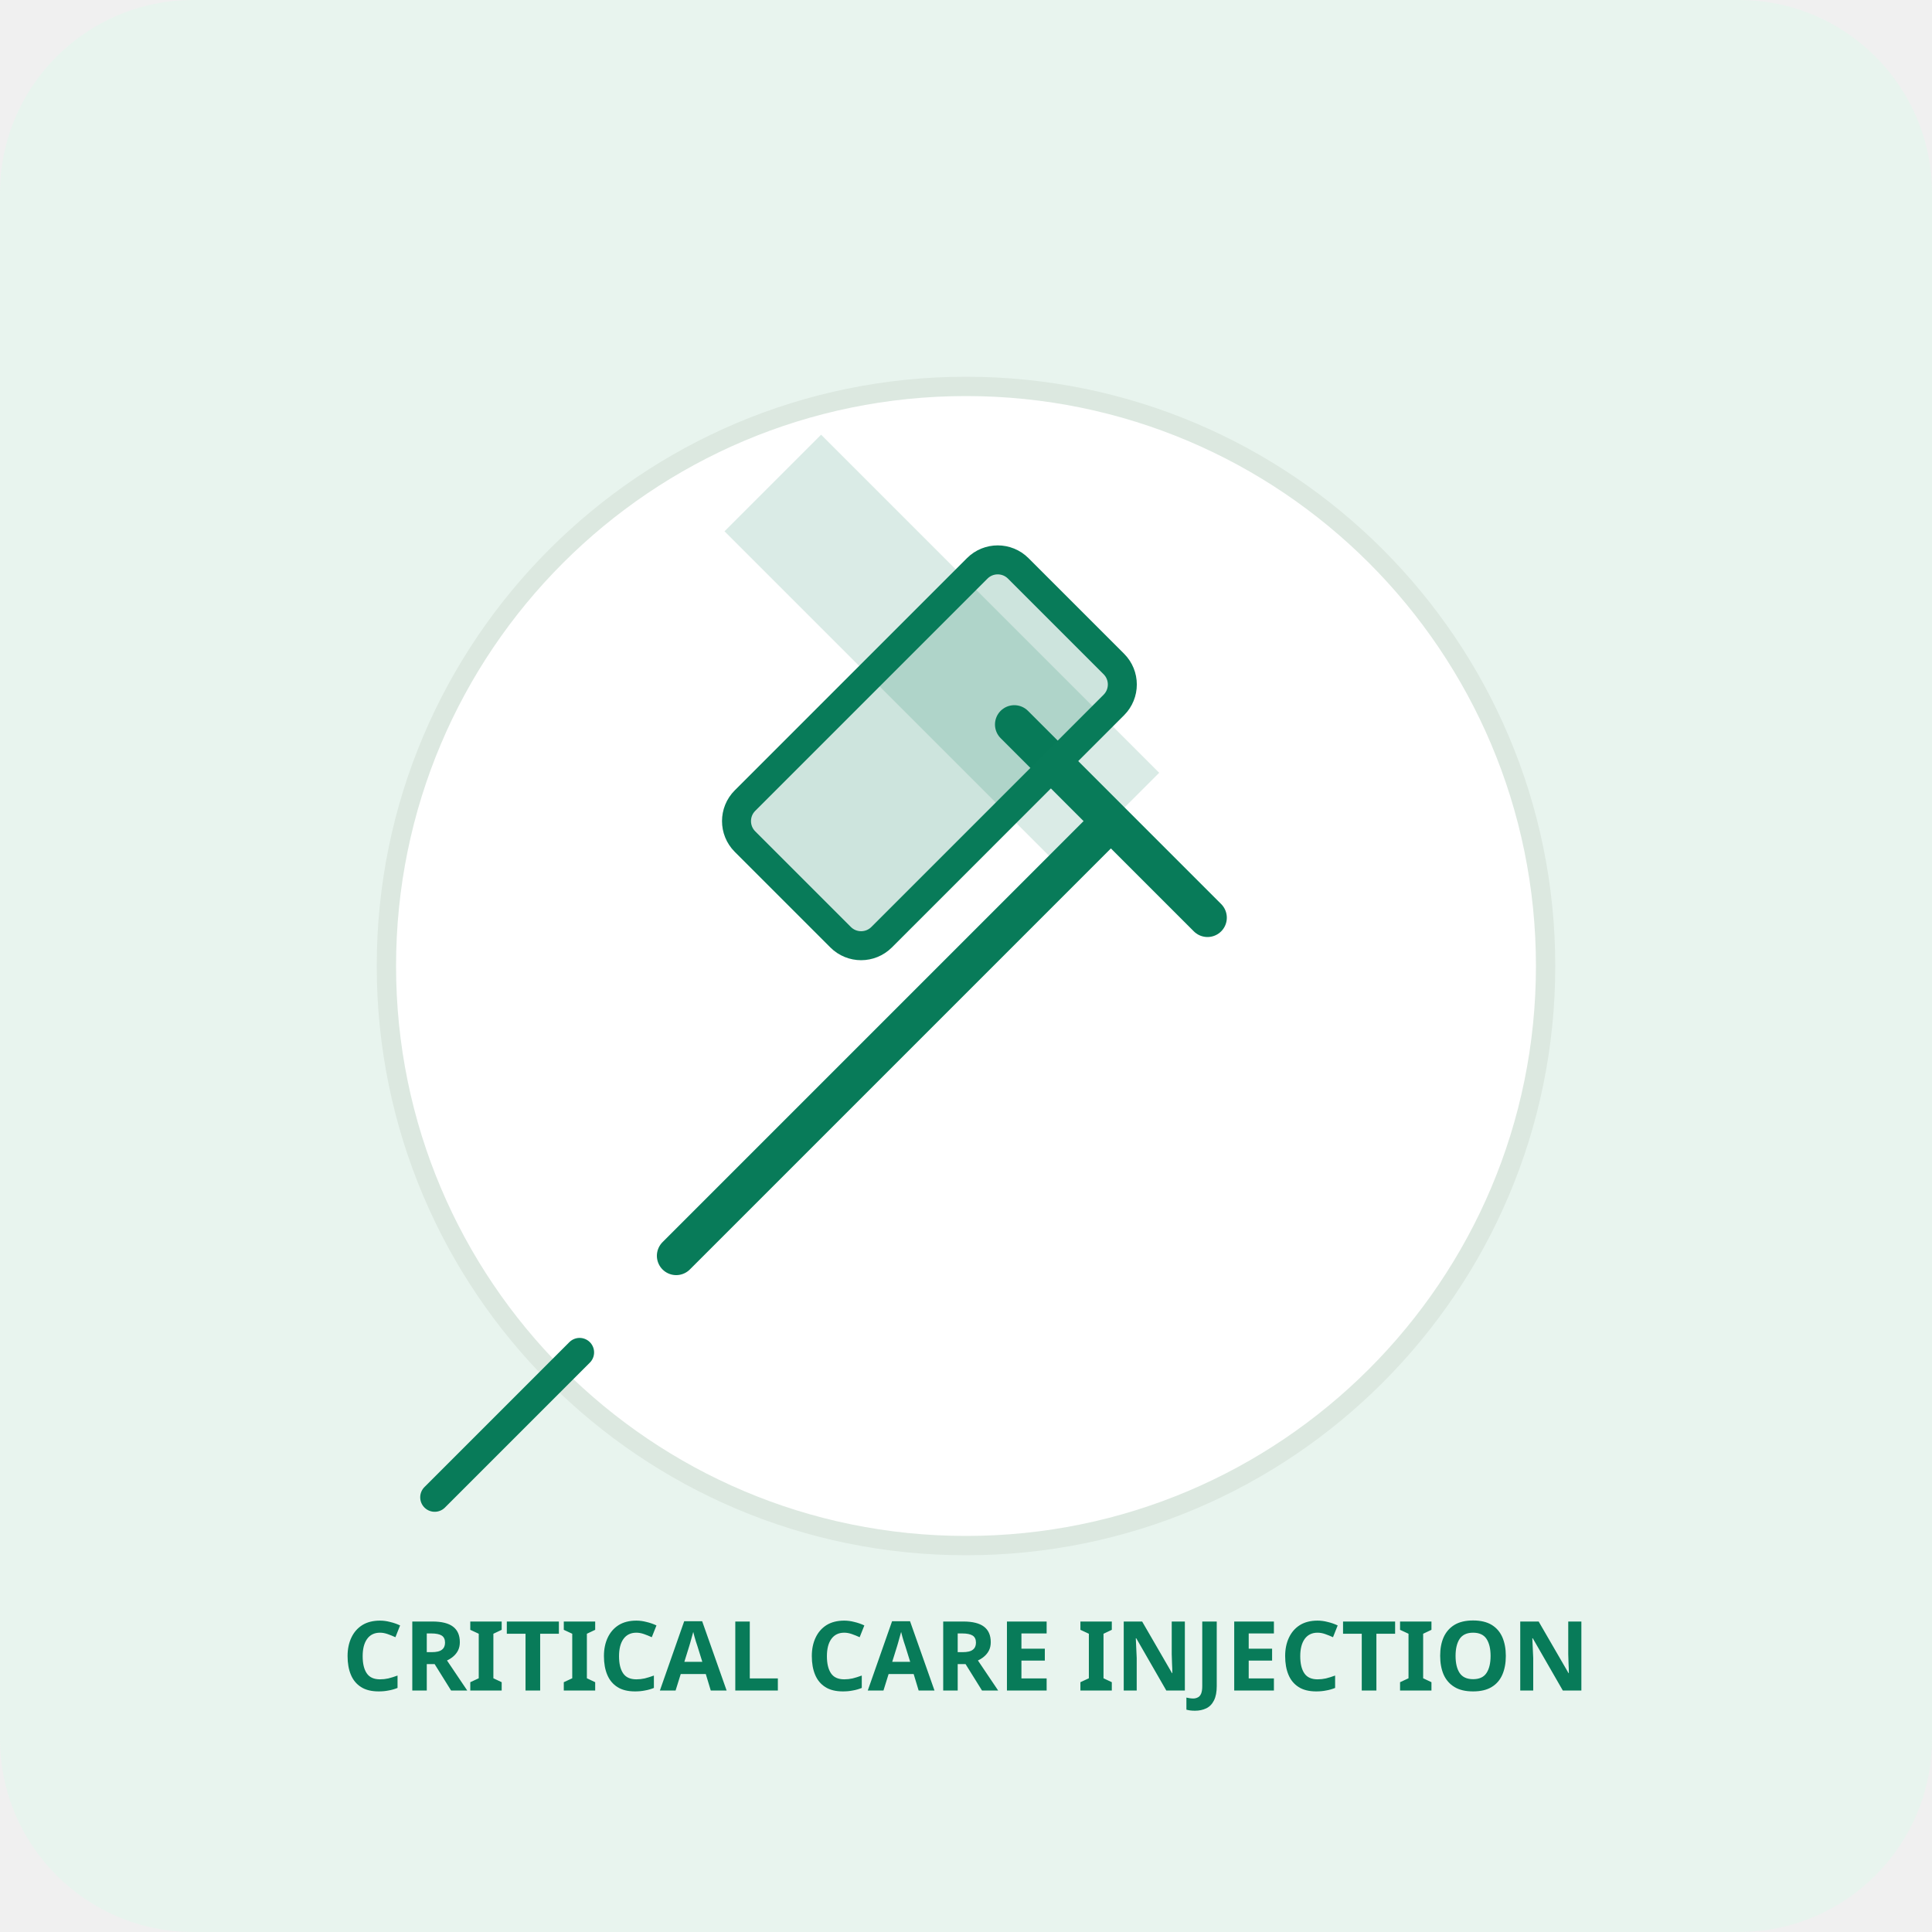
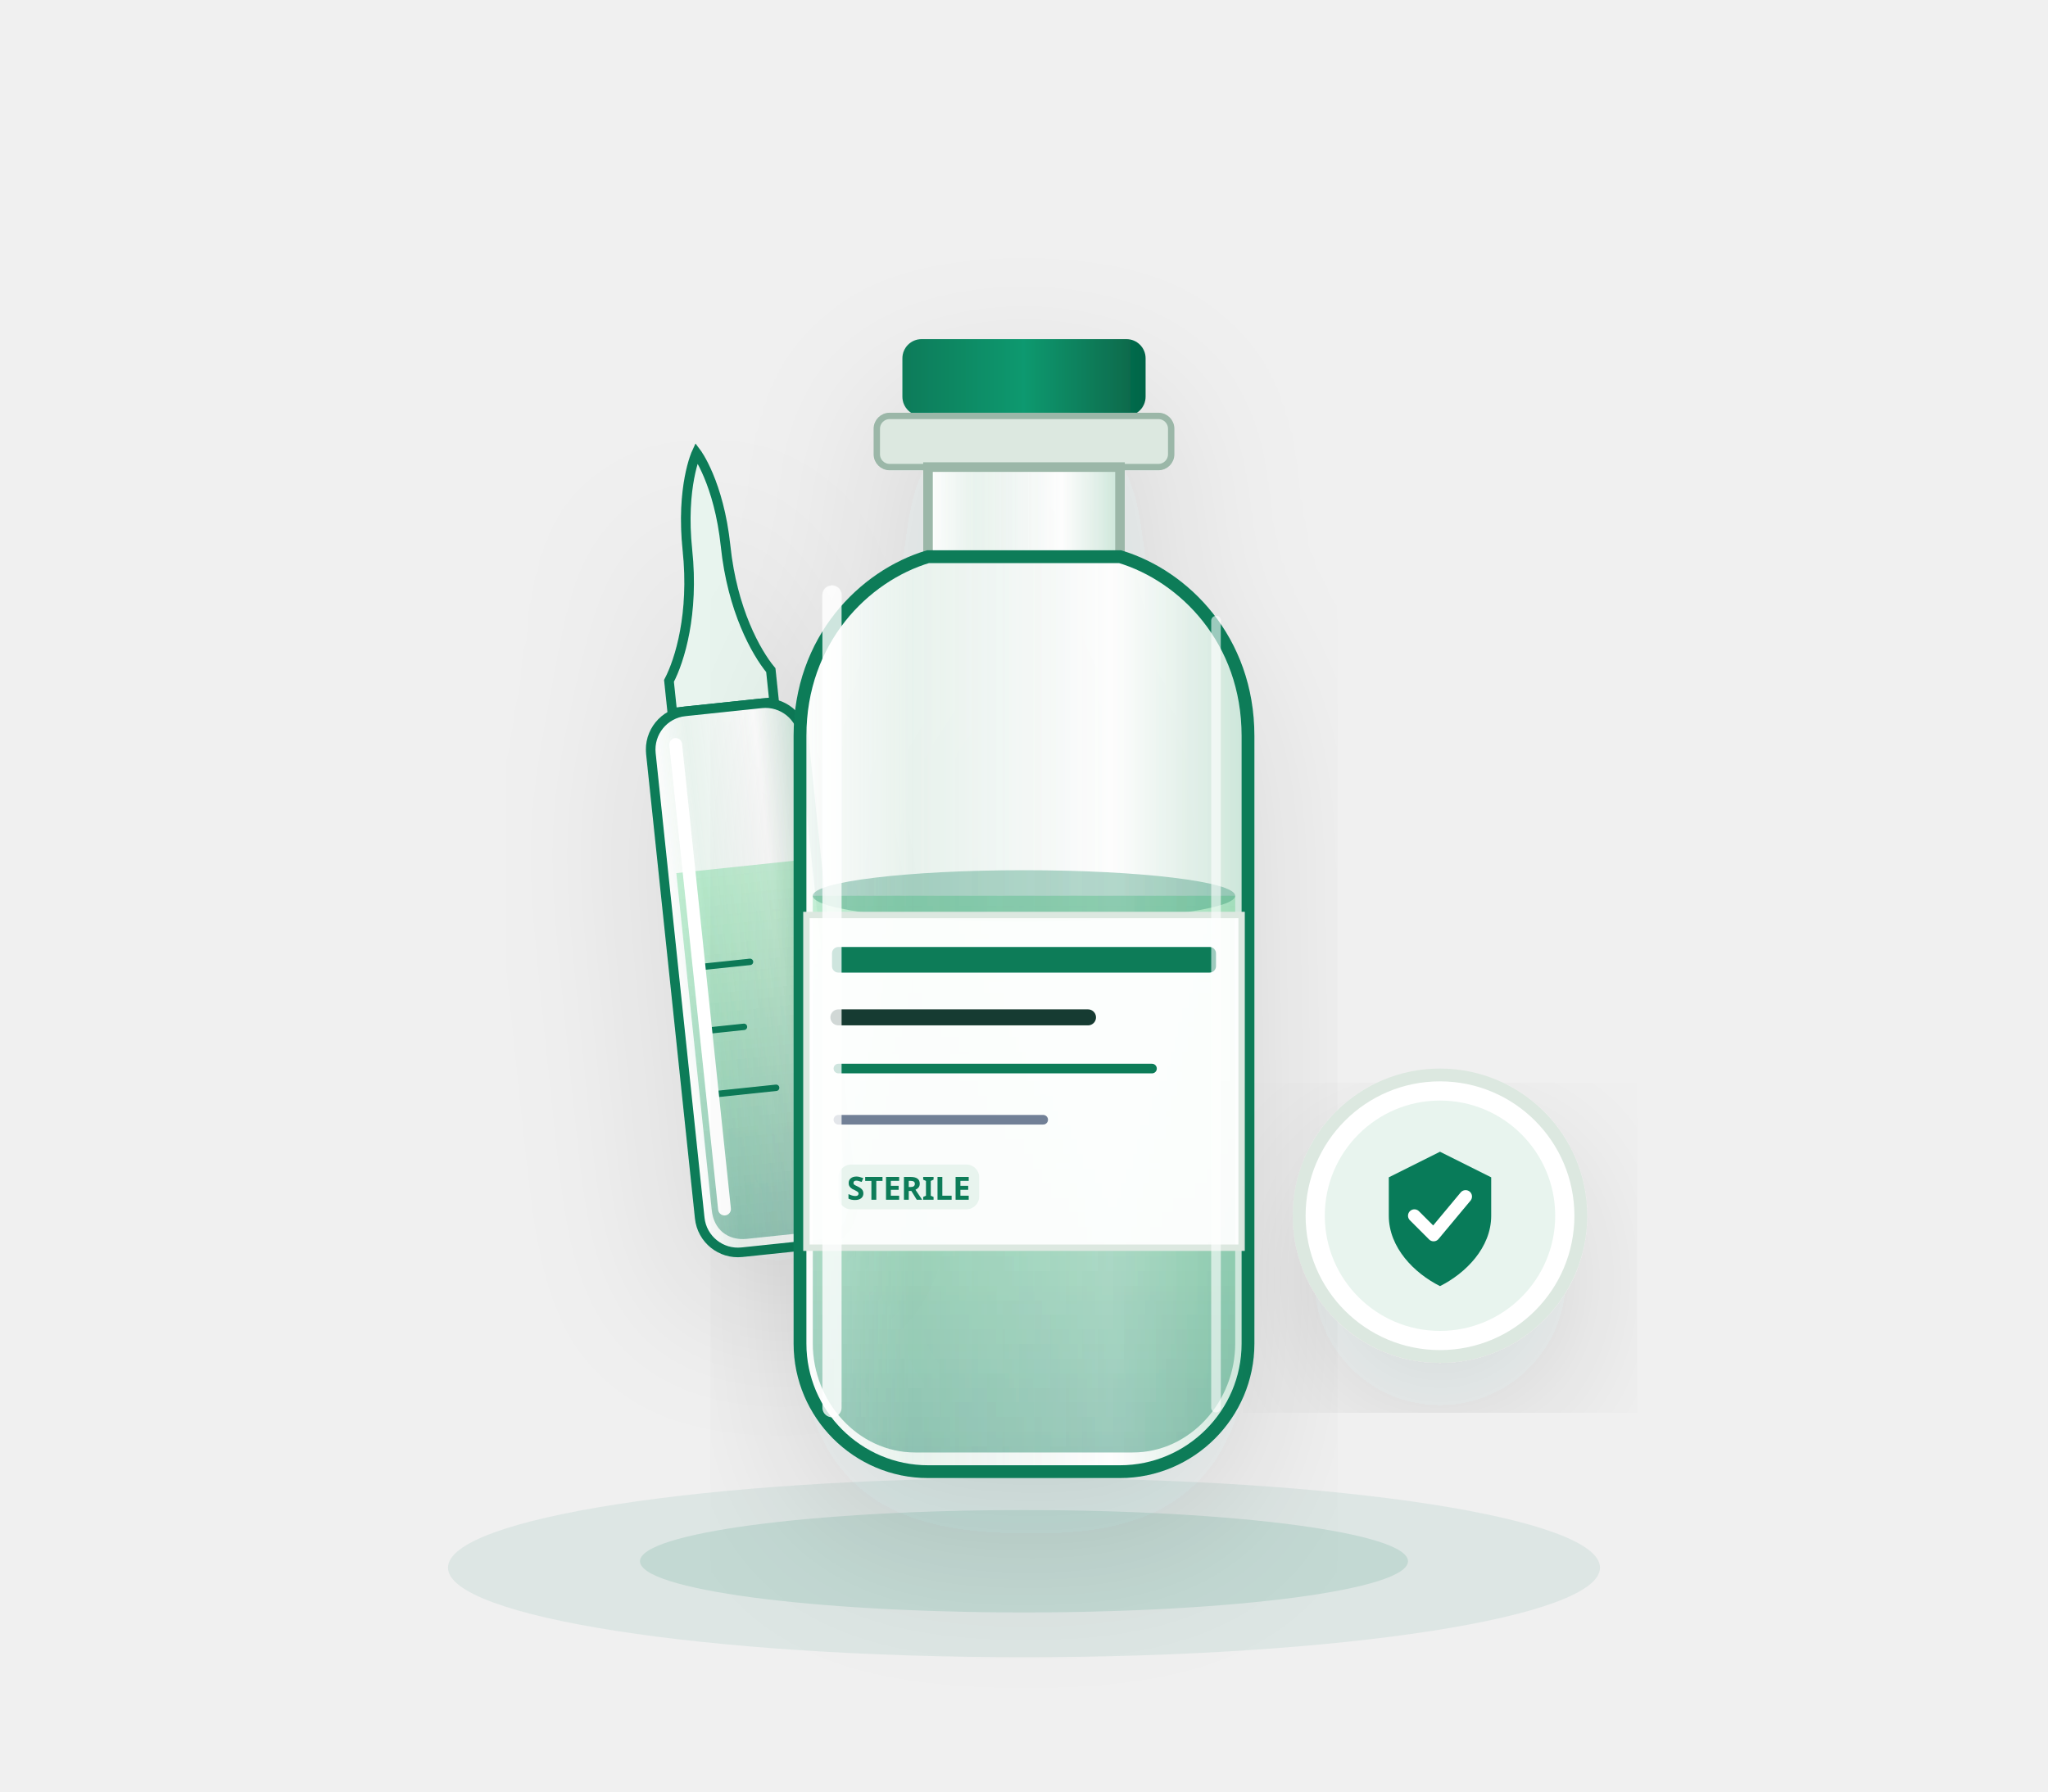
- <svg xmlns="http://www.w3.org/2000/svg" viewBox="0 0 200 200" width="100%" height="100%" fill="none">
-   <rect width="200" height="200" rx="20" fill="#E8F4EE" />
-   <circle cx="100" cy="100" r="60" fill="#FFFFFF" stroke="#DCE8E0" stroke-width="2" />
-   <path d="M125 55 L145 75 M115 65 L135 85 M110 90 L120 80 L85 45 L75 55 L110 90 Z" fill="#087B59" opacity="0.15" />
-   <path d="M70 130 L115 85 M105 75 L125 95" stroke="#087B59" stroke-width="4" stroke-linecap="round" />
-   <rect x="75" y="85" width="40" height="20" rx="3" transform="rotate(-45 75 85)" fill="#087B59" fill-opacity="0.2" stroke="#087B59" stroke-width="3" />
-   <line x1="60" y1="140" x2="45" y2="155" stroke="#087B59" stroke-width="3" stroke-linecap="round" />
-   <text x="100" y="175" text-anchor="middle" font-family="sans-serif" font-size="10" font-weight="600" fill="#087B59">CRITICAL CARE INJECTION</text>
+ <svg xmlns="http://www.w3.org/2000/svg" viewBox="0 0 320 280" width="100%" height="100%" fill="none">
+   <defs>
+     <linearGradient id="vialGlass" x1="0%" y1="0%" x2="100%" y2="0%">
+       <stop offset="0%" stop-color="#ffffff" stop-opacity="0.95" />
+       <stop offset="25%" stop-color="#E8F4EE" stop-opacity="0.85" />
+       <stop offset="70%" stop-color="#ffffff" stop-opacity="0.9" />
+       <stop offset="100%" stop-color="#cbe5d8" stop-opacity="0.95" />
+     </linearGradient>
+     <linearGradient id="liquidGrad" x1="0%" y1="0%" x2="0%" y2="100%">
+       <stop offset="0%" stop-color="#22c55e" stop-opacity="0.25" />
+       <stop offset="100%" stop-color="#087B59" stop-opacity="0.4" />
+     </linearGradient>
+     <linearGradient id="capGrad" x1="0%" y1="0%" x2="100%" y2="0%">
+       <stop offset="0%" stop-color="#087B59" />
+       <stop offset="50%" stop-color="#0a996f" />
+       <stop offset="100%" stop-color="#066447" />
+     </linearGradient>
+     <filter id="softShadow" x="-20%" y="-20%" width="140%" height="140%">
+       <feDropShadow dx="0" dy="10" stdDeviation="12" flood-color="#173B30" flood-opacity="0.12" />
+     </filter>
+   </defs>
+   <ellipse cx="160" cy="245" rx="90" ry="14" fill="#087B59" fill-opacity="0.08" />
+   <ellipse cx="160" cy="244" rx="60" ry="8" fill="#087B59" fill-opacity="0.12" />
+   <g transform="translate(68, 65) rotate(-6)" filter="url(#softShadow)">
+     <path d="M40 10 C40 10 43 15 43 25 C43 35 46 42 48 45 L48 50 L32 50 L32 45 C34 42 37 35 37 25 C37 15 40 10 40 10 Z" fill="#E8F4EE" stroke="#087B59" stroke-width="1.5" />
+     <rect x="28" y="50" width="24" height="85" rx="6" fill="url(#vialGlass)" stroke="#087B59" stroke-width="1.5" />
+     <path d="M30 75 L50 75 L50 128 C50 131 48 133 45 133 L35 133 C32 133 30 131 30 128 Z" fill="url(#liquidGrad)" />
+     <line x1="33" y1="90" x2="40" y2="90" stroke="#087B59" stroke-width="1" stroke-linecap="round" />
+     <line x1="33" y1="100" x2="38" y2="100" stroke="#087B59" stroke-width="1" stroke-linecap="round" />
+     <line x1="33" y1="110" x2="42" y2="110" stroke="#087B59" stroke-width="1" stroke-linecap="round" />
+     <line x1="32" y1="55" x2="32" y2="128" stroke="#ffffff" stroke-width="2" stroke-linecap="round" />
+   </g>
+   <g transform="translate(115, 45)" filter="url(#softShadow)">
+     <rect x="26" y="8" width="38" height="12" rx="3" fill="url(#capGrad)" />
+     <rect x="22" y="20" width="46" height="8" rx="2" fill="#DCE8E0" stroke="#9bb7a8" stroke-width="1" />
+     <rect x="30" y="28" width="30" height="14" fill="url(#vialGlass)" stroke="#9bb7a8" stroke-width="1.5" />
+     <path d="M30 42 C20 45 10 55 10 70 L10 165 C10 176 19 185 30 185 L60 185 C71 185 80 176 80 165 L80 70 C80 55 70 45 60 42 Z" fill="url(#vialGlass)" stroke="#087B59" stroke-width="2" />
+     <path d="M12 95 L78 95 L78 165 C78 174 71 182 62 182 L28 182 C19 182 12 174 12 165 Z" fill="url(#liquidGrad)" />
+     <ellipse cx="45" cy="95" rx="33" ry="4" fill="#087B59" fill-opacity="0.3" />
+     <rect x="11" y="98" width="68" height="52" fill="#ffffff" fill-opacity="0.95" stroke="#DCE8E0" stroke-width="1" />
+     <rect x="15" y="103" width="60" height="4" fill="#087B59" rx="1" />
+     <line x1="16" y1="114" x2="55" y2="114" stroke="#173B30" stroke-width="2.5" stroke-linecap="round" />
+     <line x1="16" y1="122" x2="65" y2="122" stroke="#087B59" stroke-width="1.5" stroke-linecap="round" />
+     <line x1="16" y1="130" x2="48" y2="130" stroke="#718096" stroke-width="1.5" stroke-linecap="round" />
+     <rect x="16" y="137" width="22" height="7" rx="2" fill="#E8F4EE" />
+     <text x="27" y="142.5" font-family="sans-serif" font-size="5" font-weight="700" fill="#087B59" text-anchor="middle">STERILE</text>
+     <line x1="15" y1="48" x2="15" y2="175" stroke="#ffffff" stroke-width="3" stroke-linecap="round" opacity="0.8" />
+     <line x1="75" y1="52" x2="75" y2="175" stroke="#ffffff" stroke-width="1.5" stroke-linecap="round" opacity="0.6" />
+   </g>
+   <g transform="translate(205, 170)">
+     <circle cx="20" cy="20" r="22" fill="#ffffff" stroke="#DCE8E0" stroke-width="2" filter="url(#softShadow)" />
+     <circle cx="20" cy="20" r="18" fill="#E8F4EE" />
+     <path d="M20 10 L28 14 V20 C28 25 24 29 20 31 C16 29 12 25 12 20 V14 L20 10 Z" fill="#087B59" />
+     <path d="M16 20 L19 23 L24 17" stroke="#ffffff" stroke-width="2" stroke-linecap="round" stroke-linejoin="round" />
+   </g>
</svg>
